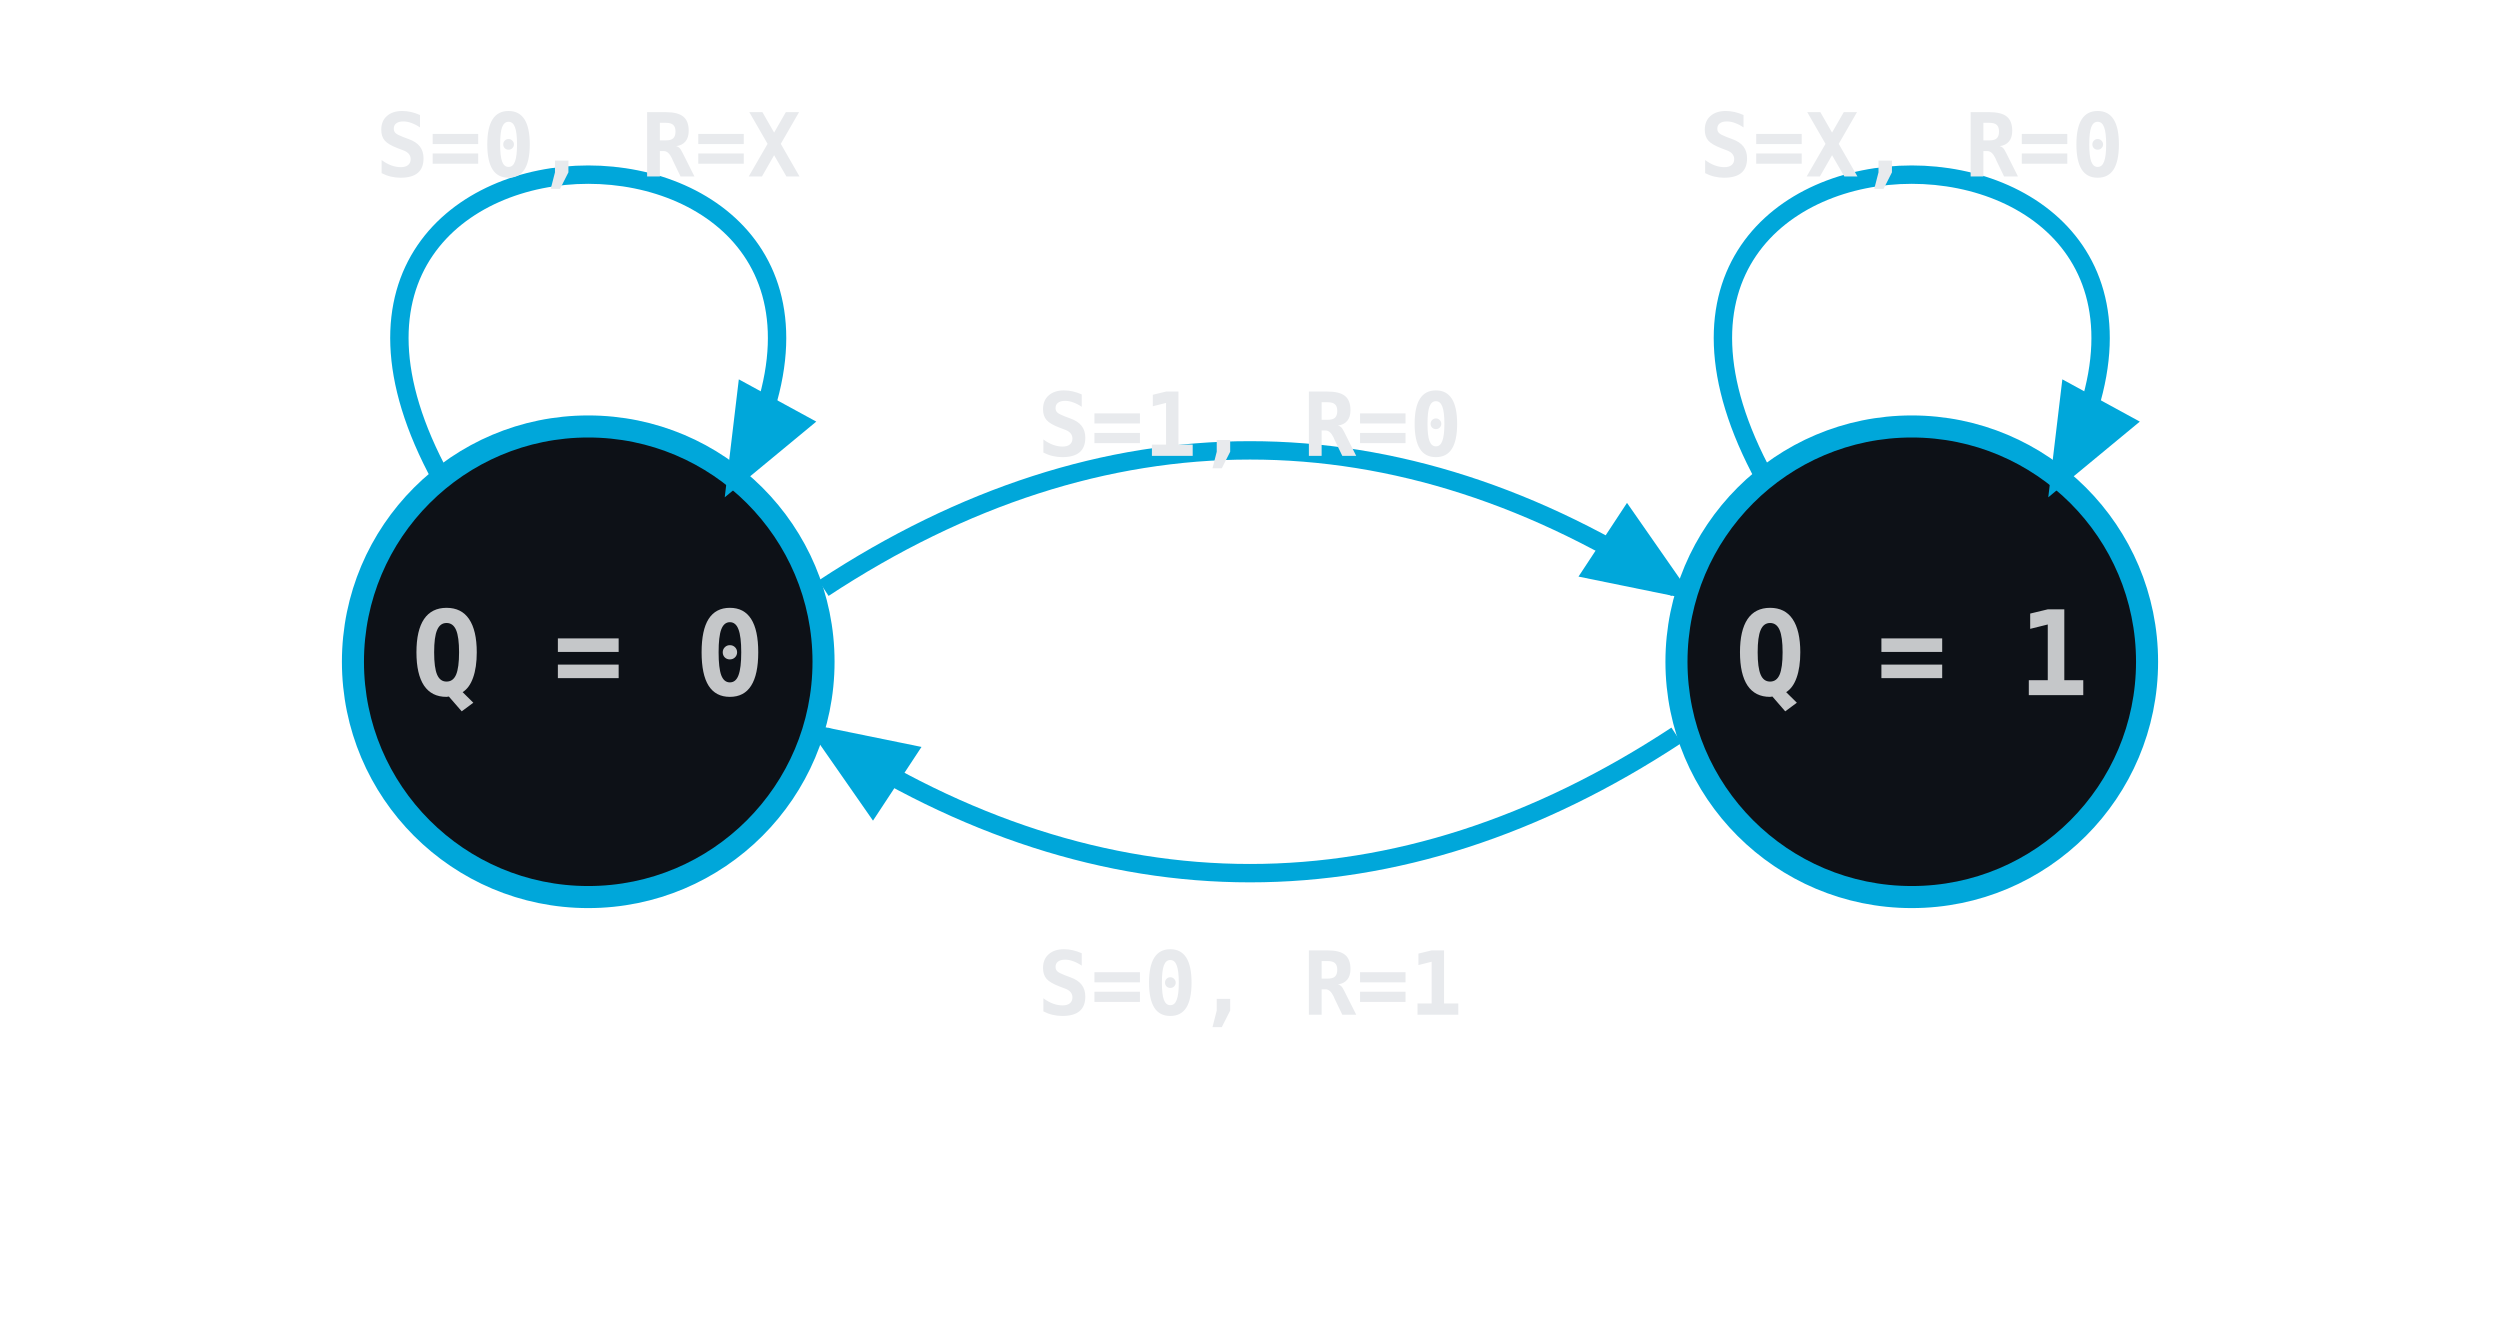
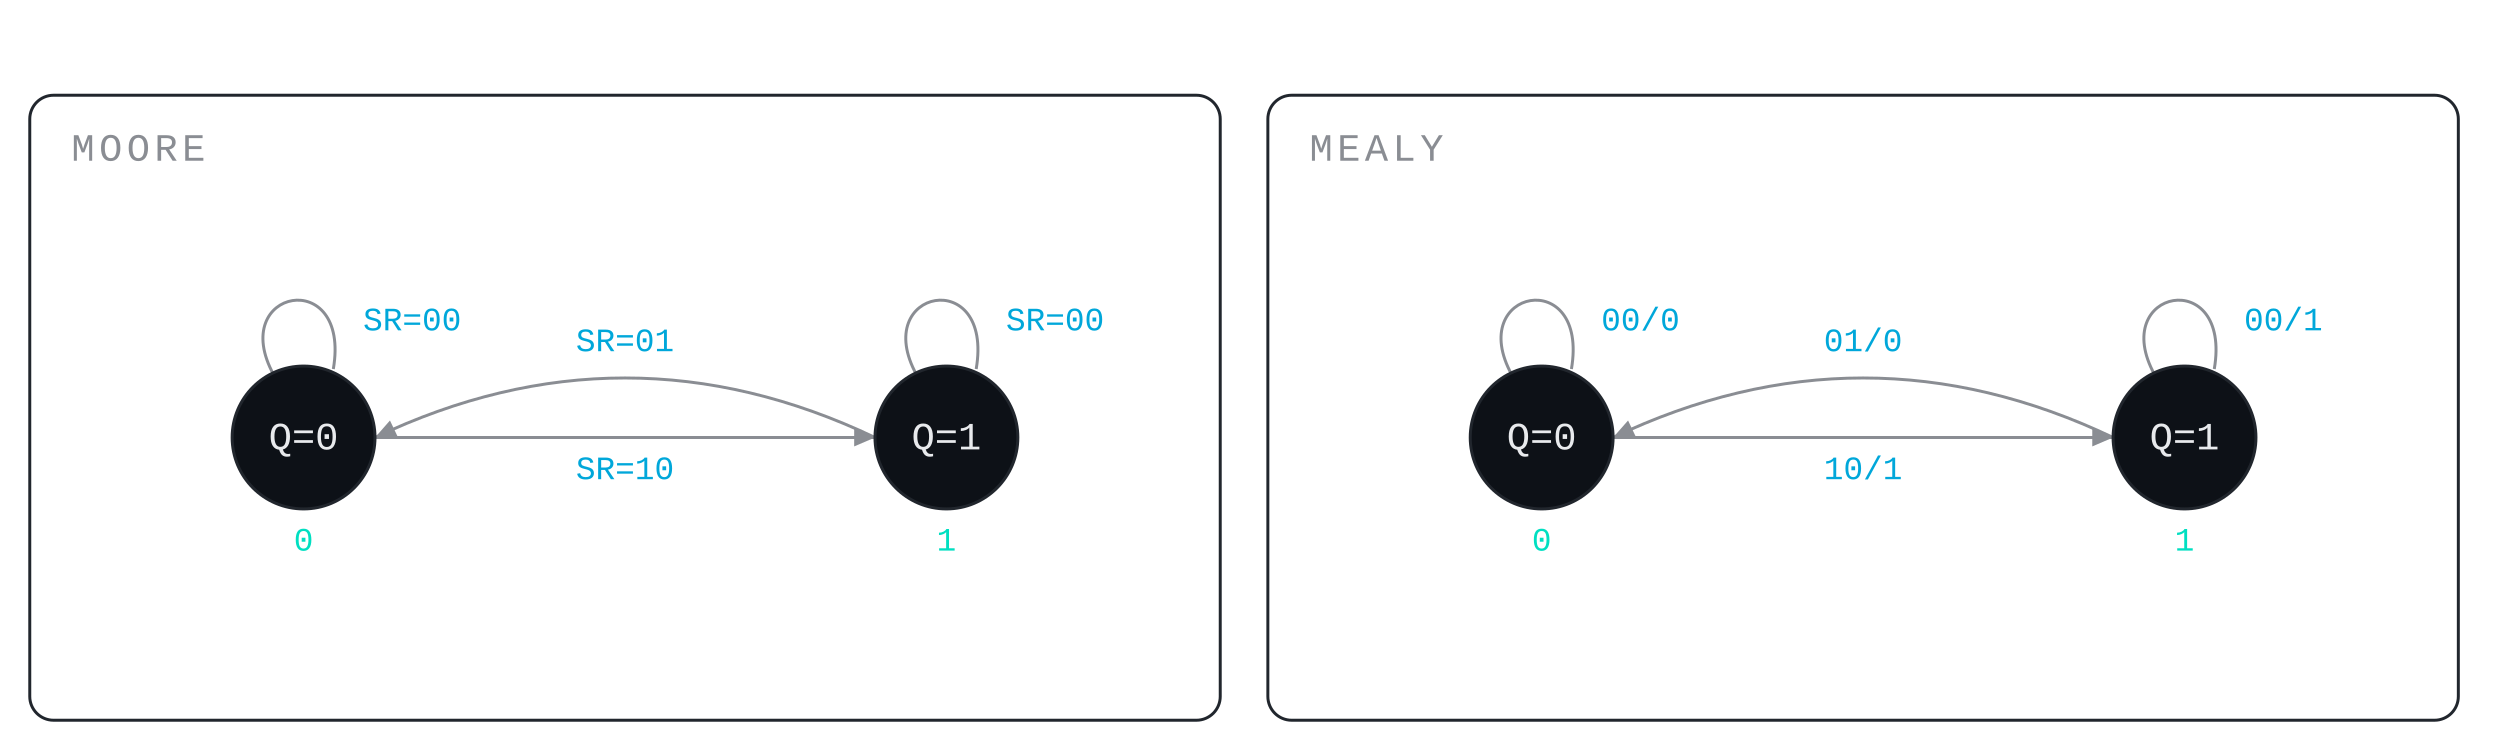
- <svg xmlns="http://www.w3.org/2000/svg" viewBox="0 0 340 180" width="100%" height="100%">
-   <defs>
-     <marker id="arrow" viewBox="0 0 10 10" refX="8" refY="5" markerWidth="6" markerHeight="6" orient="auto-start-reverse">
-       <path d="M 0 1 L 10 5 L 0 9 z" fill="#00a7da" />
-     </marker>
-     <style>
-       .state { fill: #0d1117; stroke: #00a7da; stroke-width: 3; }
-       .state-txt { font-family: Consolas, Consolas; font-size: 16px; font-weight: bold; fill: #c5c7c9; text-anchor: middle; dominant-baseline: middle; }
-       .trans { stroke: #00a7da; stroke-width: 2.5; fill: none; marker-end: url(#arrow); }
-       .trans-label { font-family: Consolas, Consolas; font-size: 12px; font-weight: 600; fill: #e8eaed; text-anchor: middle; background: white; }
-     </style>
-   </defs>
-   <circle cx="80" cy="90" r="32" class="state" />
-   <text x="80" y="90" class="state-txt">Q = 0</text>
-   <circle cx="260" cy="90" r="32" class="state" />
-   <text x="260" y="90" class="state-txt">Q = 1</text>
-   <path d="M 60,65 C 30,10 130,10 100,65" class="trans" />
-   <text x="80" y="24" class="trans-label">S=0, R=X</text>
-   <path d="M 240,65 C 210,10 310,10 280,65" class="trans" />
-   <text x="260" y="24" class="trans-label">S=X, R=0</text>
-   <path d="M 112,80 C 150,55 190,55 228,80" class="trans" />
-   <text x="170" y="62" class="trans-label">S=1, R=0</text>
-   <path d="M 228,100 C 190,125 150,125 112,100" class="trans" />
-   <text x="170" y="138" class="trans-label">S=0, R=1</text>
+ <svg xmlns="http://www.w3.org/2000/svg" viewBox="0 0 840 254" role="img" aria-label="SR Flip-Flop state machine">
+   <rect x="10" y="32" width="400" height="210" rx="8" fill="none" stroke="#21262d" stroke-width="1" />
+   <text x="24" y="54" fill="#8a8d93" font-family="Consolas, 'Courier New', monospace" font-size="13" letter-spacing="1.5">MOORE</text>
+   <path d="M92,126 C76,97 118,89 112,124" fill="none" stroke="#8a8d93" stroke-width="1" />
+   <text x="122" y="111" fill="#00a7da" font-family="Consolas, 'Courier New', monospace" font-size="11" font-weight="400" text-anchor="start">SR=00</text>
+   <path d="M126,147 Q210,147 294,147" fill="none" stroke="#8a8d93" stroke-width="1" />
+   <path d="M294,147 L287,150 L287,144 Z" fill="#8a8d93" />
+   <text x="210" y="161" fill="#00a7da" font-family="Consolas, 'Courier New', monospace" font-size="11" font-weight="400" text-anchor="middle">SR=10</text>
+   <path d="M294,147 Q210,107 126,147" fill="none" stroke="#8a8d93" stroke-width="1" />
+   <path d="M126,147 L131.03,141.28 L133.61,146.7 Z" fill="#8a8d93" />
+   <text x="210" y="118" fill="#00a7da" font-family="Consolas, 'Courier New', monospace" font-size="11" font-weight="400" text-anchor="middle">SR=01</text>
+   <path d="M308,126 C292,97 334,89 328,124" fill="none" stroke="#8a8d93" stroke-width="1" />
+   <text x="338" y="111" fill="#00a7da" font-family="Consolas, 'Courier New', monospace" font-size="11" font-weight="400" text-anchor="start">SR=00</text>
+   <circle cx="102" cy="147" r="24" fill="#0d1117" stroke="#21262d" stroke-width="1" />
+   <text x="102" y="151" fill="#e8eaed" font-family="Consolas, 'Courier New', monospace" font-size="13" font-weight="400" text-anchor="middle">Q=0</text>
+   <text x="102" y="185" fill="#00dfc1" font-family="Consolas, 'Courier New', monospace" font-size="11" font-weight="400" text-anchor="middle">0</text>
+   <circle cx="318" cy="147" r="24" fill="#0d1117" stroke="#21262d" stroke-width="1" />
+   <text x="318" y="151" fill="#e8eaed" font-family="Consolas, 'Courier New', monospace" font-size="13" font-weight="400" text-anchor="middle">Q=1</text>
+   <text x="318" y="185" fill="#00dfc1" font-family="Consolas, 'Courier New', monospace" font-size="11" font-weight="400" text-anchor="middle">1</text>
+   <rect x="426" y="32" width="400" height="210" rx="8" fill="none" stroke="#21262d" stroke-width="1" />
+   <text x="440" y="54" fill="#8a8d93" font-family="Consolas, 'Courier New', monospace" font-size="13" letter-spacing="1.5">MEALY</text>
+   <path d="M508,126 C492,97 534,89 528,124" fill="none" stroke="#8a8d93" stroke-width="1" />
+   <text x="538" y="111" fill="#00a7da" font-family="Consolas, 'Courier New', monospace" font-size="11" font-weight="400" text-anchor="start">00/0</text>
+   <path d="M542,147 Q626,147 710,147" fill="none" stroke="#8a8d93" stroke-width="1" />
+   <path d="M710,147 L703,150 L703,144 Z" fill="#8a8d93" />
+   <text x="626" y="161" fill="#00a7da" font-family="Consolas, 'Courier New', monospace" font-size="11" font-weight="400" text-anchor="middle">10/1</text>
+   <path d="M710,147 Q626,107 542,147" fill="none" stroke="#8a8d93" stroke-width="1" />
+   <path d="M542,147 L547.03,141.28 L549.61,146.7 Z" fill="#8a8d93" />
+   <text x="626" y="118" fill="#00a7da" font-family="Consolas, 'Courier New', monospace" font-size="11" font-weight="400" text-anchor="middle">01/0</text>
+   <path d="M724,126 C708,97 750,89 744,124" fill="none" stroke="#8a8d93" stroke-width="1" />
+   <text x="754" y="111" fill="#00a7da" font-family="Consolas, 'Courier New', monospace" font-size="11" font-weight="400" text-anchor="start">00/1</text>
+   <circle cx="518" cy="147" r="24" fill="#0d1117" stroke="#21262d" stroke-width="1" />
+   <text x="518" y="151" fill="#e8eaed" font-family="Consolas, 'Courier New', monospace" font-size="13" font-weight="400" text-anchor="middle">Q=0</text>
+   <text x="518" y="185" fill="#00dfc1" font-family="Consolas, 'Courier New', monospace" font-size="11" font-weight="400" text-anchor="middle">0</text>
+   <circle cx="734" cy="147" r="24" fill="#0d1117" stroke="#21262d" stroke-width="1" />
+   <text x="734" y="151" fill="#e8eaed" font-family="Consolas, 'Courier New', monospace" font-size="13" font-weight="400" text-anchor="middle">Q=1</text>
+   <text x="734" y="185" fill="#00dfc1" font-family="Consolas, 'Courier New', monospace" font-size="11" font-weight="400" text-anchor="middle">1</text>
</svg>
